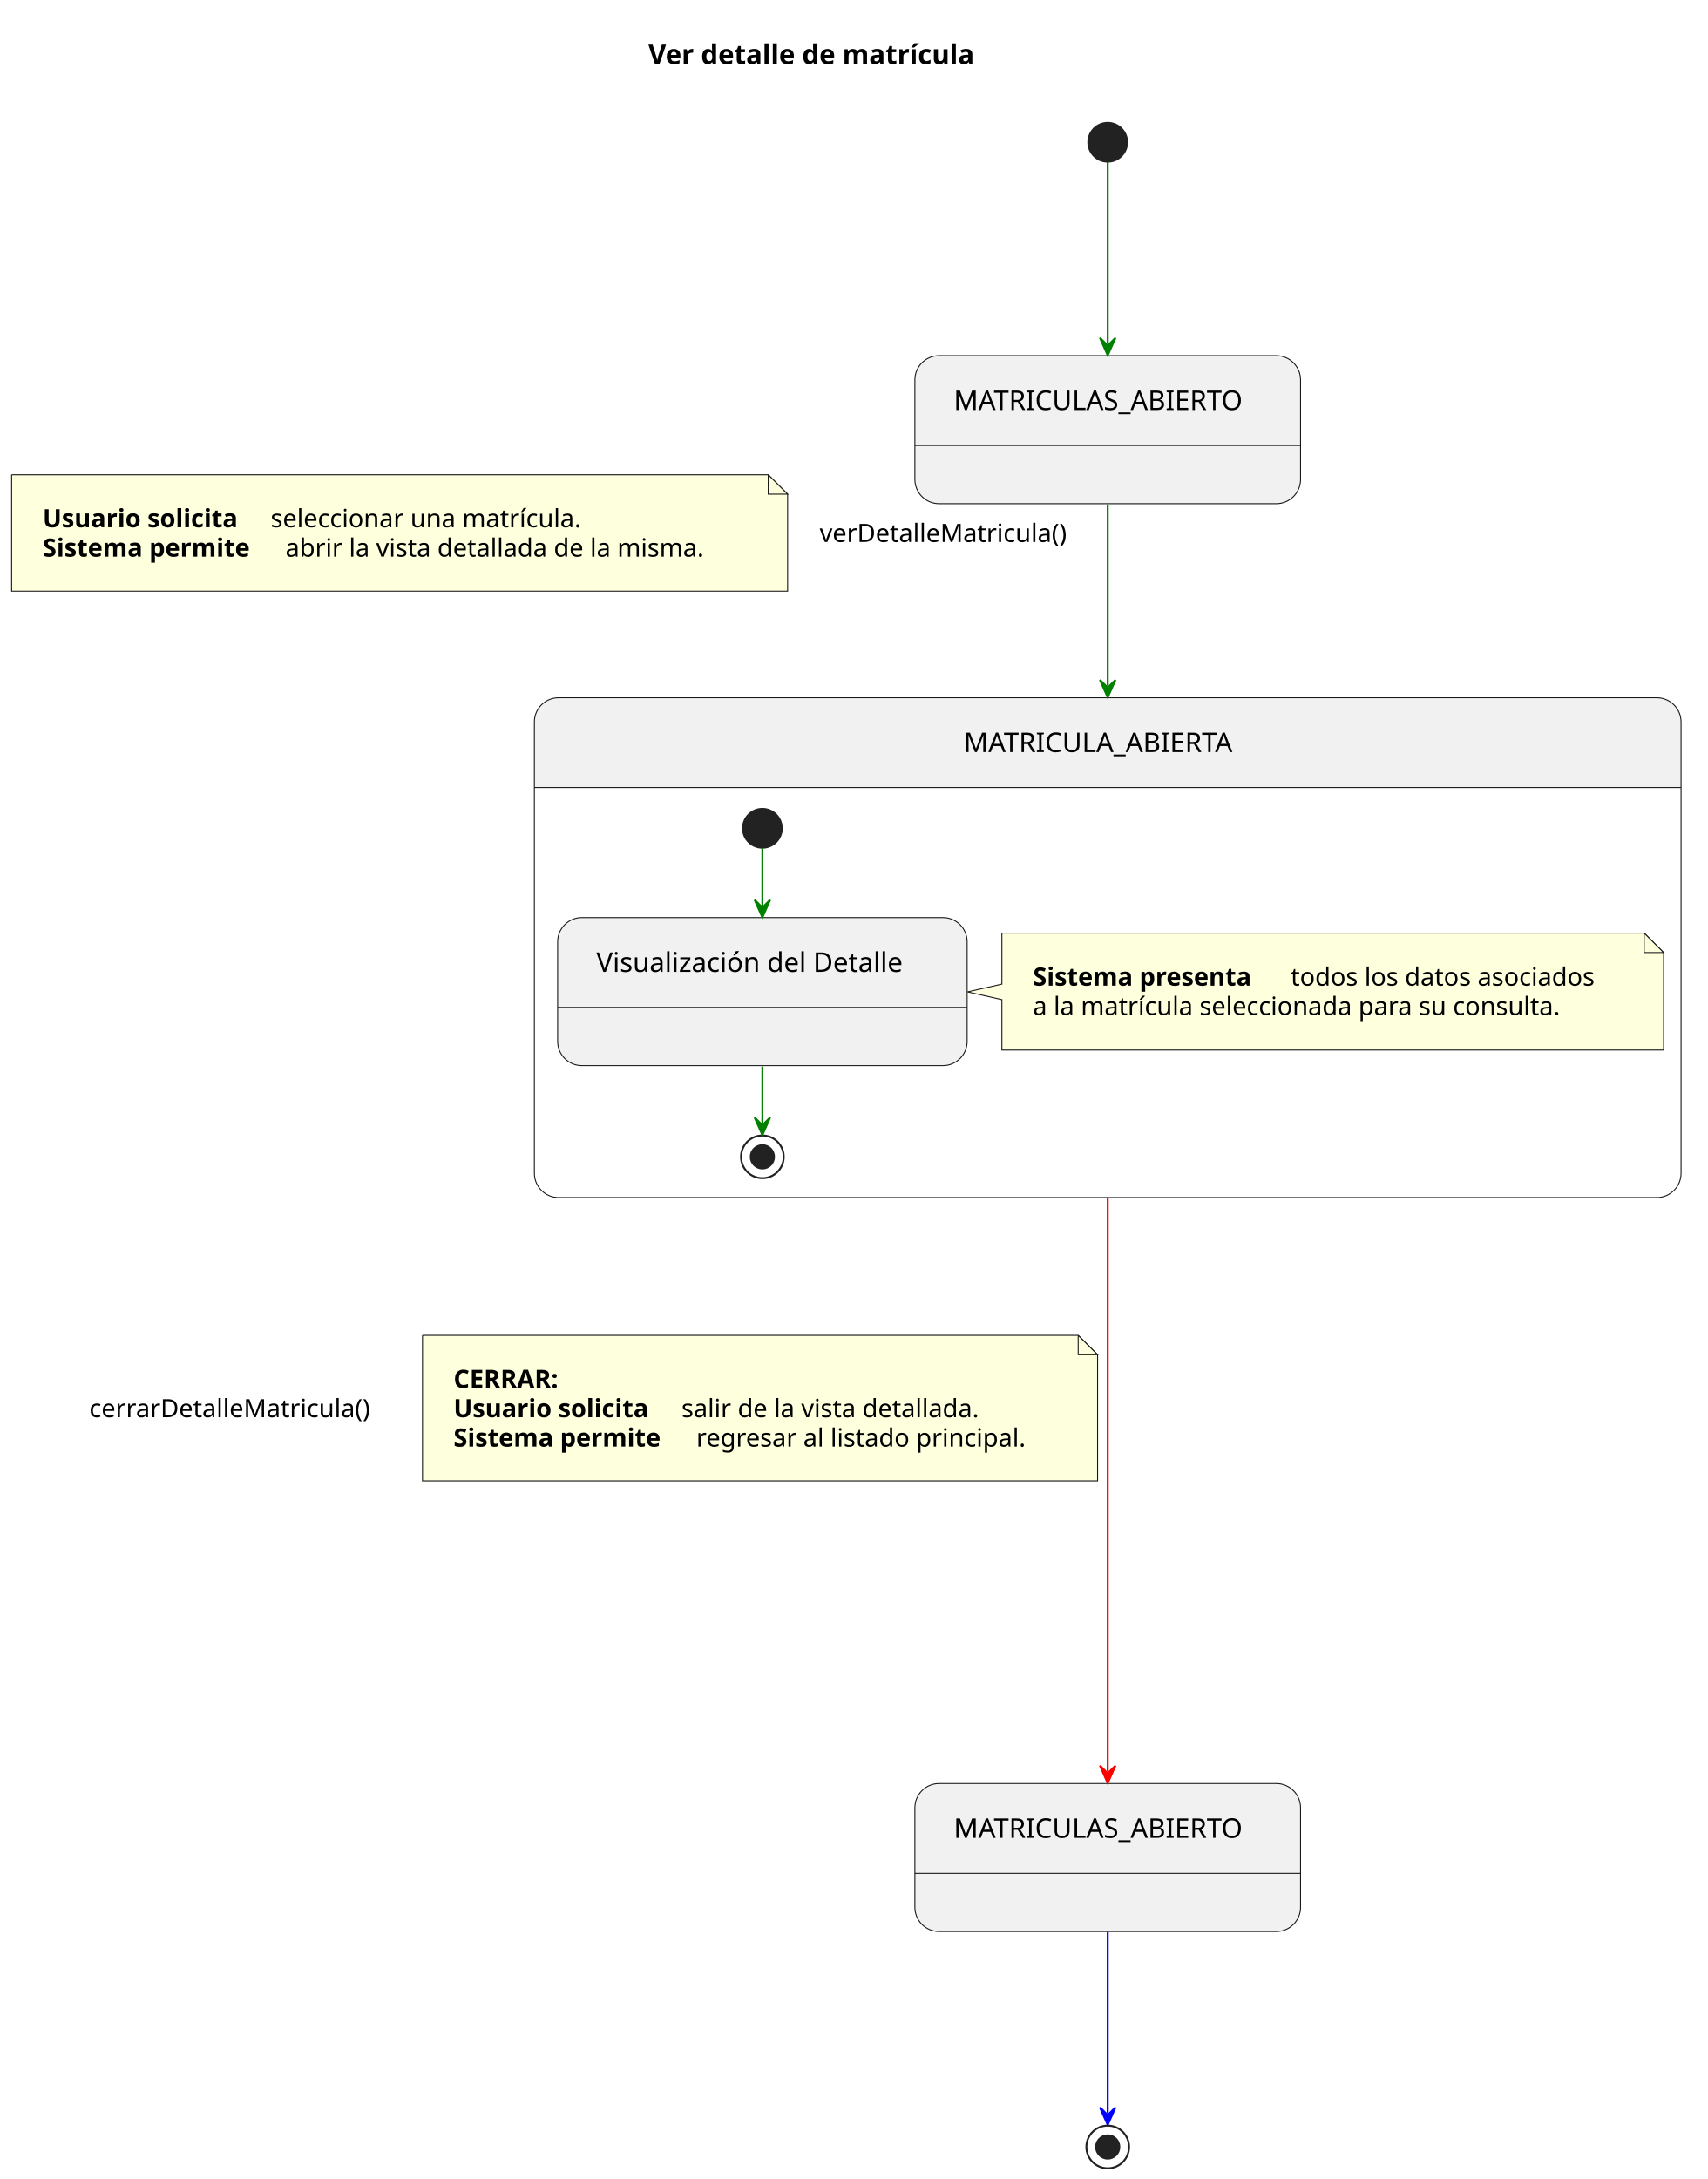
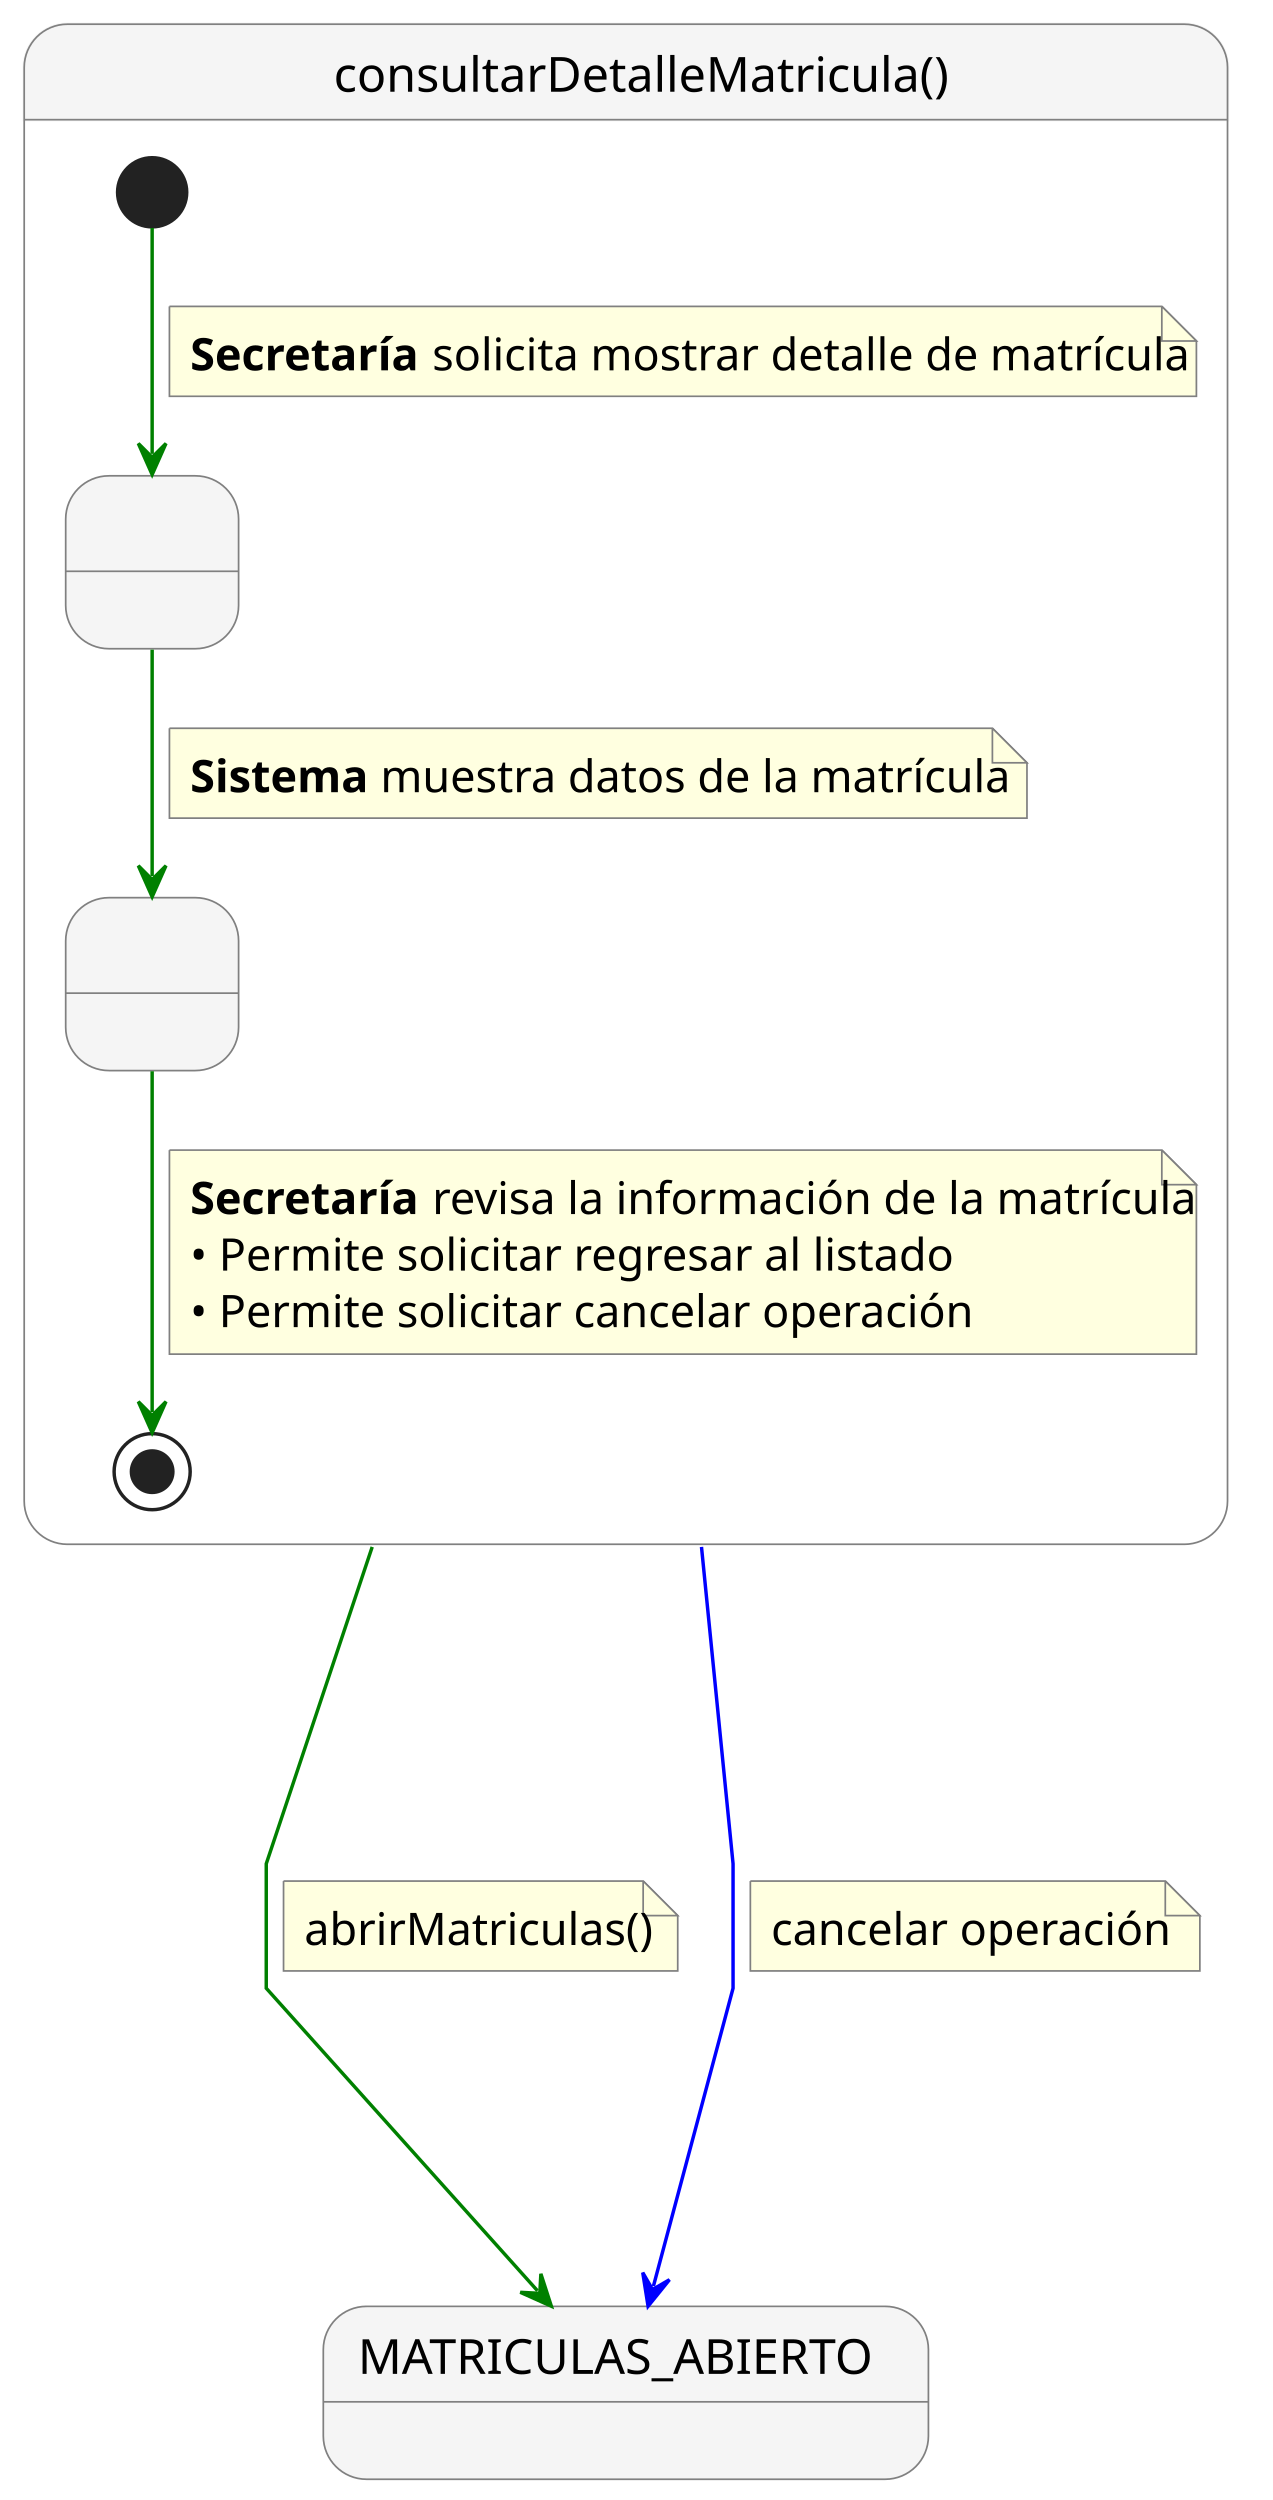
- <svg xmlns="http://www.w3.org/2000/svg" contentStyleType="text/css" data-diagram-type="STATE" height="1123px" preserveAspectRatio="none" style="width:880px;height:1123px;background:#FFFFFF;" version="1.1" viewBox="0 0 880 1123" width="880px" zoomAndPan="magnify">
+ <svg xmlns="http://www.w3.org/2000/svg" contentStyleType="text/css" height="723px" preserveAspectRatio="none" style="width:368px;height:723px;background:#FFFFFF;" version="1.1" viewBox="0 0 368 723" width="368px" zoomAndPan="magnify">
  <defs />
  <g>
-     <g class="title" data-source-line="1">
-       <text fill="#000000" font-family="sans-serif" font-size="14" font-weight="bold" lengthAdjust="spacing" textLength="191.065" x="334.242" y="32.995">Ver detalle de matrícula</text>
+     <path d="M19.5,7 L342.5,7 A12.5,12.5 0 0 1 355,19.5 L355,34.609 L7,34.609 L7,19.5 A12.5,12.5 0 0 1 19.5,7 " fill="#F5F5F5" style="stroke:#F5F5F5;stroke-width:1.0;" />
+     <rect fill="none" height="439.609" rx="12.5" ry="12.5" style="stroke:#808080;stroke-width:0.5;" width="348" x="7" y="7" />
+     <line style="stroke:#808080;stroke-width:0.5;" x1="7" x2="355" y1="34.609" y2="34.609" />
+     <text fill="#000000" font-family="sans-serif" font-size="14" lengthAdjust="spacing" textLength="169" x="96.5" y="26.533">consultarDetalleMatricula()</text>
+     <g id="consultarDetalleMatricula.Paso1">
+       <rect fill="#F5F5F5" height="50" rx="12.5" ry="12.5" style="stroke:#808080;stroke-width:0.5;" width="50" x="19" y="137.609" />
+       <line style="stroke:#808080;stroke-width:0.5;" x1="19" x2="69" y1="165.219" y2="165.219" />
+       <text fill="#000000" font-family="sans-serif" font-size="14" lengthAdjust="spacing" textLength="4" x="42" y="157.143"> </text>
    </g>
-     <g>
-       <rect fill="#F1F1F1" height="76.297" rx="12.5" ry="12.5" style="stroke:#181818;stroke-width:0.5;" width="198.806" x="471.6" y="183.297" />
-       <line style="stroke:#181818;stroke-width:0.5;" x1="471.6" x2="670.406" y1="229.594" y2="229.594" />
-       <text fill="#000000" font-family="sans-serif" font-size="14" lengthAdjust="spacing" textLength="158.806" x="491.6" y="211.292">MATRICULAS_ABIERTO</text>
+     <g id="consultarDetalleMatricula.Paso2">
+       <rect fill="#F5F5F5" height="50" rx="12.5" ry="12.5" style="stroke:#808080;stroke-width:0.5;" width="50" x="19" y="259.609" />
+       <line style="stroke:#808080;stroke-width:0.5;" x1="19" x2="69" y1="287.219" y2="287.219" />
+       <text fill="#000000" font-family="sans-serif" font-size="14" lengthAdjust="spacing" textLength="4" x="42" y="279.143"> </text>
    </g>
-     <path d="M287.95,359.597 L854.048,359.597 A12.5,12.5 0 0 1 866.548,372.097 L866.548,405.894 L275.45,405.894 L275.45,372.097 A12.5,12.5 0 0 1 287.95,359.597" fill="#F1F1F1" />
-     <rect fill="none" height="257.597" rx="12.5" ry="12.5" style="stroke:#181818;stroke-width:0.5;" width="591.098" x="275.45" y="359.597" />
-     <line style="stroke:#181818;stroke-width:0.5;" x1="275.45" x2="866.548" y1="405.894" y2="405.894" />
-     <text fill="#000000" font-family="sans-serif" font-size="14" lengthAdjust="spacing" textLength="148.477" x="496.761" y="387.592">MATRICULA_ABIERTA</text>
-     <g>
-       <rect fill="#F1F1F1" height="76.297" rx="12.5" ry="12.5" style="stroke:#181818;stroke-width:0.5;" width="211.09" x="287.45" y="472.894" />
-       <line style="stroke:#181818;stroke-width:0.5;" x1="287.45" x2="498.54" y1="519.191" y2="519.191" />
-       <text fill="#000000" font-family="sans-serif" font-size="14" lengthAdjust="spacing" textLength="171.09" x="307.45" y="500.889">Visualización del Detalle</text>
+     <ellipse cx="44" cy="55.609" fill="#222222" rx="10" ry="10" style="stroke:#222222;stroke-width:1.0;" />
+     <ellipse cx="44" cy="425.609" fill="none" rx="11" ry="11" style="stroke:#222222;stroke-width:1.0;" />
+     <ellipse cx="44" cy="425.609" fill="#222222" rx="6" ry="6" style="stroke:#222222;stroke-width:1.0;" />
+     <g id="link_*start*consultarDetalleMatricula_Paso1">
+       <path d="M44,65.929 C44,81.789 44,108.519 44,131.249 " fill="none" id="*start*consultarDetalleMatricula-to-Paso1" style="stroke:#008000;stroke-width:1.0;" />
+       <polygon fill="#008000" points="44,137.249,48,128.249,44,132.249,40,128.249,44,137.249" style="stroke:#008000;stroke-width:1.0;" />
+       <path d="M49,88.609 L49,114.609 L346,114.609 L346,98.609 L336,88.609 L49,88.609 " fill="#FFFFE0" style="stroke:#808080;stroke-width:0.5;" />
+       <path d="M336,88.609 L336,98.609 L346,98.609 L336,88.609 " fill="#FFFFE0" style="stroke:#808080;stroke-width:0.5;" />
+       <text fill="#000000" font-family="sans-serif" font-size="13" font-weight="bold" lengthAdjust="spacing" textLength="66" x="55" y="107.105">Secretaría</text>
+       <text fill="#000000" font-family="sans-serif" font-size="13" lengthAdjust="spacing" textLength="206" x="125" y="107.105">solicita mostrar detalle de matrícula</text>
    </g>
-     <ellipse cx="392.99" cy="426.894" fill="#222222" rx="10" ry="10" style="stroke:#222222;stroke-width:1;" />
-     <ellipse cx="392.99" cy="596.194" fill="none" rx="11" ry="11" style="stroke:#222222;stroke-width:1;" />
-     <ellipse cx="392.99" cy="596.194" fill="#222222" rx="6" ry="6" style="stroke:#222222;stroke-width:1;" />
-     <g class="entity" data-qualified-name="MATRICULA_ABIERTA_COMP.GMN2" data-source-line="33" id="ent0003">
-       <path d="M516.45,480.914 L516.45,507.194 L498.72,511.194 L516.45,515.194 L516.45,541.179 A0,0 0 0 0 516.45,541.179 L857.548,541.179 A0,0 0 0 0 857.548,541.179 L857.548,490.914 L847.548,480.914 L516.45,480.914 A0,0 0 0 0 516.45,480.914" fill="#FEFFDD" style="stroke:#181818;stroke-width:0.5;" />
-       <path d="M847.548,480.914 L847.548,490.914 L857.548,490.914 L847.548,480.914" fill="#FEFFDD" style="stroke:#181818;stroke-width:0.5;" />
-       <text fill="#000000" font-family="sans-serif" font-size="13" font-weight="bold" lengthAdjust="spacing" textLength="128.762" x="532.45" y="507.981">Sistema presenta</text>
-       <text fill="#000000" font-family="sans-serif" font-size="13" lengthAdjust="spacing" textLength="167.204" x="665.345" y="507.981">todos los datos asociados</text>
-       <text fill="#000000" font-family="sans-serif" font-size="13" lengthAdjust="spacing" textLength="294.353" x="532.45" y="523.114">a la matrícula seleccionada para su consulta.</text>
+     <g id="link_Paso1_Paso2">
+       <path d="M44,187.889 C44,208.709 44,232.549 44,253.359 " fill="none" id="Paso1-to-Paso2" style="stroke:#008000;stroke-width:1.0;" />
+       <polygon fill="#008000" points="44,259.359,48,250.359,44,254.359,40,250.359,44,259.359" style="stroke:#008000;stroke-width:1.0;" />
+       <path d="M49,210.609 L49,236.609 L297,236.609 L297,220.609 L287,210.609 L49,210.609 " fill="#FFFFE0" style="stroke:#808080;stroke-width:0.5;" />
+       <path d="M287,210.609 L287,220.609 L297,220.609 L287,210.609 " fill="#FFFFE0" style="stroke:#808080;stroke-width:0.5;" />
+       <text fill="#000000" font-family="sans-serif" font-size="13" font-weight="bold" lengthAdjust="spacing" textLength="51" x="55" y="229.105">Sistema</text>
+       <text fill="#000000" font-family="sans-serif" font-size="13" lengthAdjust="spacing" textLength="172" x="110" y="229.105">muestra datos de la matrícula</text>
    </g>
-     <g class="link" data-entity-1="ent0005" data-entity-2="ent0005" data-link-type="dependency" data-source-line="29" id="lnk6">
-       <path d="M392.99,437.214 C392.99,446.164 392.99,453.704 392.99,466.754" fill="none" id="*start*MATRICULA_ABIERTA_COMP-to-VisualizacionDetalle" style="stroke:#008000;stroke-width:1;" />
-       <polygon fill="#008000" points="392.99,472.754,396.99,463.754,392.99,467.754,388.99,463.754,392.99,472.754" style="stroke:#008000;stroke-width:1;" />
+     <g id="link_Paso2_*end*consultarDetalleMatricula">
+       <path d="M44,309.819 C44,340.619 44,386.449 44,408.349 " fill="none" id="Paso2-to-*end*consultarDetalleMatricula" style="stroke:#008000;stroke-width:1.0;" />
+       <polygon fill="#008000" points="44,414.349,48,405.349,44,409.349,40,405.349,44,414.349" style="stroke:#008000;stroke-width:1.0;" />
+       <path d="M49,332.609 L49,391.609 L346,391.609 L346,342.609 L336,332.609 L49,332.609 " fill="#FFFFE0" style="stroke:#808080;stroke-width:0.5;" />
+       <path d="M336,332.609 L336,342.609 L346,342.609 L336,332.609 " fill="#FFFFE0" style="stroke:#808080;stroke-width:0.5;" />
+       <text fill="#000000" font-family="sans-serif" font-size="13" font-weight="bold" lengthAdjust="spacing" textLength="66" x="55" y="351.104">Secretaría</text>
+       <text fill="#000000" font-family="sans-serif" font-size="13" lengthAdjust="spacing" textLength="206" x="125" y="351.104">revisa la información de la matrícula</text>
+       <text fill="#000000" font-family="sans-serif" font-size="13" lengthAdjust="spacing" textLength="210" x="55" y="367.456">• Permite solicitar regresar al listado</text>
+       <text fill="#000000" font-family="sans-serif" font-size="13" lengthAdjust="spacing" textLength="216" x="55" y="383.808">• Permite solicitar cancelar operación</text>
    </g>
-     <g class="link" data-entity-1="ent0005" data-entity-2="ent0007" data-link-type="dependency" data-source-line="38" id="lnk8">
-       <path d="M392.99,549.634 C392.99,562.484 392.99,569.824 392.99,578.904" fill="none" id="VisualizacionDetalle-to-*end*MATRICULA_ABIERTA_COMP" style="stroke:#008000;stroke-width:1;" />
-       <polygon fill="#008000" points="392.99,584.904,396.99,575.904,392.99,579.904,388.99,575.904,392.99,584.904" style="stroke:#008000;stroke-width:1;" />
+     <g id="MATRICULAS_ABIERTO">
+       <rect fill="#F5F5F5" height="50" rx="12.5" ry="12.5" style="stroke:#808080;stroke-width:0.5;" width="175" x="93.5" y="667" />
+       <line style="stroke:#808080;stroke-width:0.5;" x1="93.5" x2="268.5" y1="694.609" y2="694.609" />
+       <text fill="#000000" font-family="sans-serif" font-size="14" lengthAdjust="spacing" textLength="155" x="103.5" y="686.533">MATRICULAS_ABIERTO</text>
    </g>
-     <g>
-       <rect fill="#F1F1F1" height="76.297" rx="12.5" ry="12.5" style="stroke:#181818;stroke-width:0.5;" width="198.806" x="471.6" y="919.187" />
-       <line style="stroke:#181818;stroke-width:0.5;" x1="471.6" x2="670.406" y1="965.484" y2="965.484" />
-       <text fill="#000000" font-family="sans-serif" font-size="14" lengthAdjust="spacing" textLength="158.806" x="491.6" y="947.182">MATRICULAS_ABIERTO</text>
+     <g id="link_consultarDetalleMatricula_MATRICULAS_ABIERTO">
+       <path d="M107.64,447.37 C90.43,498.83 77,539 77,539 C77,539 77,575 77,575 C77,575 124.984,628.523 155.444,662.493 " fill="none" id="consultarDetalleMatricula-to-MATRICULAS_ABIERTO" style="stroke:#008000;stroke-width:1.0;" />
+       <polygon fill="#008000" points="159.45,666.96,156.42,657.589,156.112,663.237,150.464,662.93,159.45,666.96" style="stroke:#008000;stroke-width:1.0;" />
+       <path d="M82,544 L82,570 L196,570 L196,554 L186,544 L82,544 " fill="#FFFFE0" style="stroke:#808080;stroke-width:0.5;" />
+       <path d="M186,544 L186,554 L196,554 L186,544 " fill="#FFFFE0" style="stroke:#808080;stroke-width:0.5;" />
+       <text fill="#000000" font-family="sans-serif" font-size="13" lengthAdjust="spacing" textLength="93" x="88" y="562.495">abrirMatriculas()</text>
    </g>
-     <ellipse cx="571" cy="73.297" fill="#222222" rx="10" ry="10" style="stroke:#222222;stroke-width:1;" />
-     <ellipse cx="571" cy="1106.487" fill="none" rx="11" ry="11" style="stroke:#222222;stroke-width:1;" />
-     <ellipse cx="571" cy="1106.487" fill="#222222" rx="6" ry="6" style="stroke:#222222;stroke-width:1;" />
-     <g class="link" data-entity-1="ent0002" data-entity-2="ent0002" data-link-type="dependency" data-source-line="15" id="lnk3">
-       <path d="M571,83.477 C571,103.677 571,143.747 571,177.107" fill="none" id="*start*-to-MATRICULAS_ABIERTO_INICIAL" style="stroke:#008000;stroke-width:1;" />
-       <polygon fill="#008000" points="571,183.107,575,174.107,571,178.107,567,174.107,571,183.107" style="stroke:#008000;stroke-width:1;" />
-     </g>
-     <g class="link" data-entity-1="ent0002" data-entity-2="ent0003" data-link-type="dependency" data-source-line="18" id="lnk4">
-       <path d="M571,259.977 C571,286.397 571,317.117 571,353.387" fill="none" id="MATRICULAS_ABIERTO_INICIAL-to-MATRICULA_ABIERTA_COMP" style="stroke:#008000;stroke-width:1;" />
-       <polygon fill="#008000" points="571,359.387,575,350.387,571,354.387,567,350.387,571,359.387" style="stroke:#008000;stroke-width:1;" />
-       <path d="M6,244.677 L6,304.677 L406,304.677 L406,254.677 L396,244.677 L6,244.677" fill="#FEFFDD" style="stroke:#181818;stroke-width:0.5;" />
-       <path d="M396,244.677 L396,254.677 L406,254.677 L396,244.677" fill="#FEFFDD" style="stroke:#181818;stroke-width:0.5;" />
-       <text fill="#000000" font-family="sans-serif" font-size="13" font-weight="bold" lengthAdjust="spacing" textLength="113.376" x="22" y="271.744">Usuario solicita</text>
-       <text fill="#000000" font-family="sans-serif" font-size="13" lengthAdjust="spacing" textLength="172.282" x="139.508" y="271.744">seleccionar una matrícula.</text>
-       <text fill="#000000" font-family="sans-serif" font-size="13" font-weight="bold" lengthAdjust="spacing" textLength="120.999" x="22" y="286.877">Sistema permite</text>
-       <text fill="#000000" font-family="sans-serif" font-size="13" lengthAdjust="spacing" textLength="234.394" x="147.131" y="286.877">abrir la vista detallada de la misma.</text>
-       <text fill="#000000" font-family="sans-serif" font-size="13" lengthAdjust="spacing" textLength="137.674" x="422.525" y="279.31">verDetalleMatricula()</text>
-     </g>
-     <g class="link" data-entity-1="ent0003" data-entity-2="ent0004" data-link-type="dependency" data-source-line="45" id="lnk9">
-       <path d="M571,617.467 C571,718.997 571,847.837 571,912.937" fill="none" id="MATRICULA_ABIERTA_COMP-to-MATRICULAS_ABIERTO_FINAL" style="stroke:#FF0000;stroke-width:1;" />
-       <polygon fill="#FF0000" points="571,918.937,575,909.937,571,913.937,567,909.937,571,918.937" style="stroke:#FF0000;stroke-width:1;" />
-       <text fill="#000000" font-family="sans-serif" font-size="13" lengthAdjust="spacing" textLength="155.784" x="46" y="730.397">cerrarDetalleMatricula()</text>
-       <path d="M217.784,688.197 L217.784,763.197 L565.784,763.197 L565.784,698.197 L555.784,688.197 L217.784,688.197" fill="#FEFFDD" style="stroke:#181818;stroke-width:0.5;" />
-       <path d="M555.784,688.197 L555.784,698.197 L565.784,698.197 L555.784,688.197" fill="#FEFFDD" style="stroke:#181818;stroke-width:0.5;" />
-       <text fill="#000000" font-family="sans-serif" font-size="13" font-weight="bold" lengthAdjust="spacing" textLength="63.711" x="233.784" y="715.264">CERRAR:</text>
-       <text fill="#000000" font-family="sans-serif" font-size="13" font-weight="bold" lengthAdjust="spacing" textLength="113.376" x="233.784" y="730.397">Usuario solicita</text>
-       <text fill="#000000" font-family="sans-serif" font-size="13" lengthAdjust="spacing" textLength="167.661" x="351.292" y="730.397">salir de la vista detallada.</text>
-       <text fill="#000000" font-family="sans-serif" font-size="13" font-weight="bold" lengthAdjust="spacing" textLength="120.999" x="233.784" y="745.529">Sistema permite</text>
-       <text fill="#000000" font-family="sans-serif" font-size="13" lengthAdjust="spacing" textLength="182.432" x="358.916" y="745.529">regresar al listado principal.</text>
-     </g>
-     <g class="link" data-entity-1="ent0004" data-entity-2="ent0010" data-link-type="dependency" data-source-line="53" id="lnk11">
-       <path d="M571,995.747 C571,1028.717 571,1068.137 571,1089.067" fill="none" id="MATRICULAS_ABIERTO_FINAL-to-*end*" style="stroke:#0000FF;stroke-width:1;" />
-       <polygon fill="#0000FF" points="571,1095.067,575,1086.067,571,1090.067,567,1086.067,571,1095.067" style="stroke:#0000FF;stroke-width:1;" />
+     <g id="link_consultarDetalleMatricula_MATRICULAS_ABIERTO">
+       <path d="M202.87,447.37 C208,498.83 212,539 212,539 C212,539 212,575 212,575 C212,575 198.049,627.193 188.969,661.163 " fill="none" id="consultarDetalleMatricula-to-MATRICULAS_ABIERTO-1" style="stroke:#0000FF;stroke-width:1.0;" />
+       <polygon fill="#0000FF" points="187.42,666.96,193.608,659.298,188.711,662.13,185.88,657.232,187.42,666.96" style="stroke:#0000FF;stroke-width:1.0;" />
+       <path d="M217,544 L217,570 L347,570 L347,554 L337,544 L217,544 " fill="#FFFFE0" style="stroke:#808080;stroke-width:0.5;" />
+       <path d="M337,544 L337,554 L347,554 L337,544 " fill="#FFFFE0" style="stroke:#808080;stroke-width:0.5;" />
+       <text fill="#000000" font-family="sans-serif" font-size="13" lengthAdjust="spacing" textLength="109" x="223" y="562.495">cancelar operación</text>
    </g>
  </g>
</svg>
